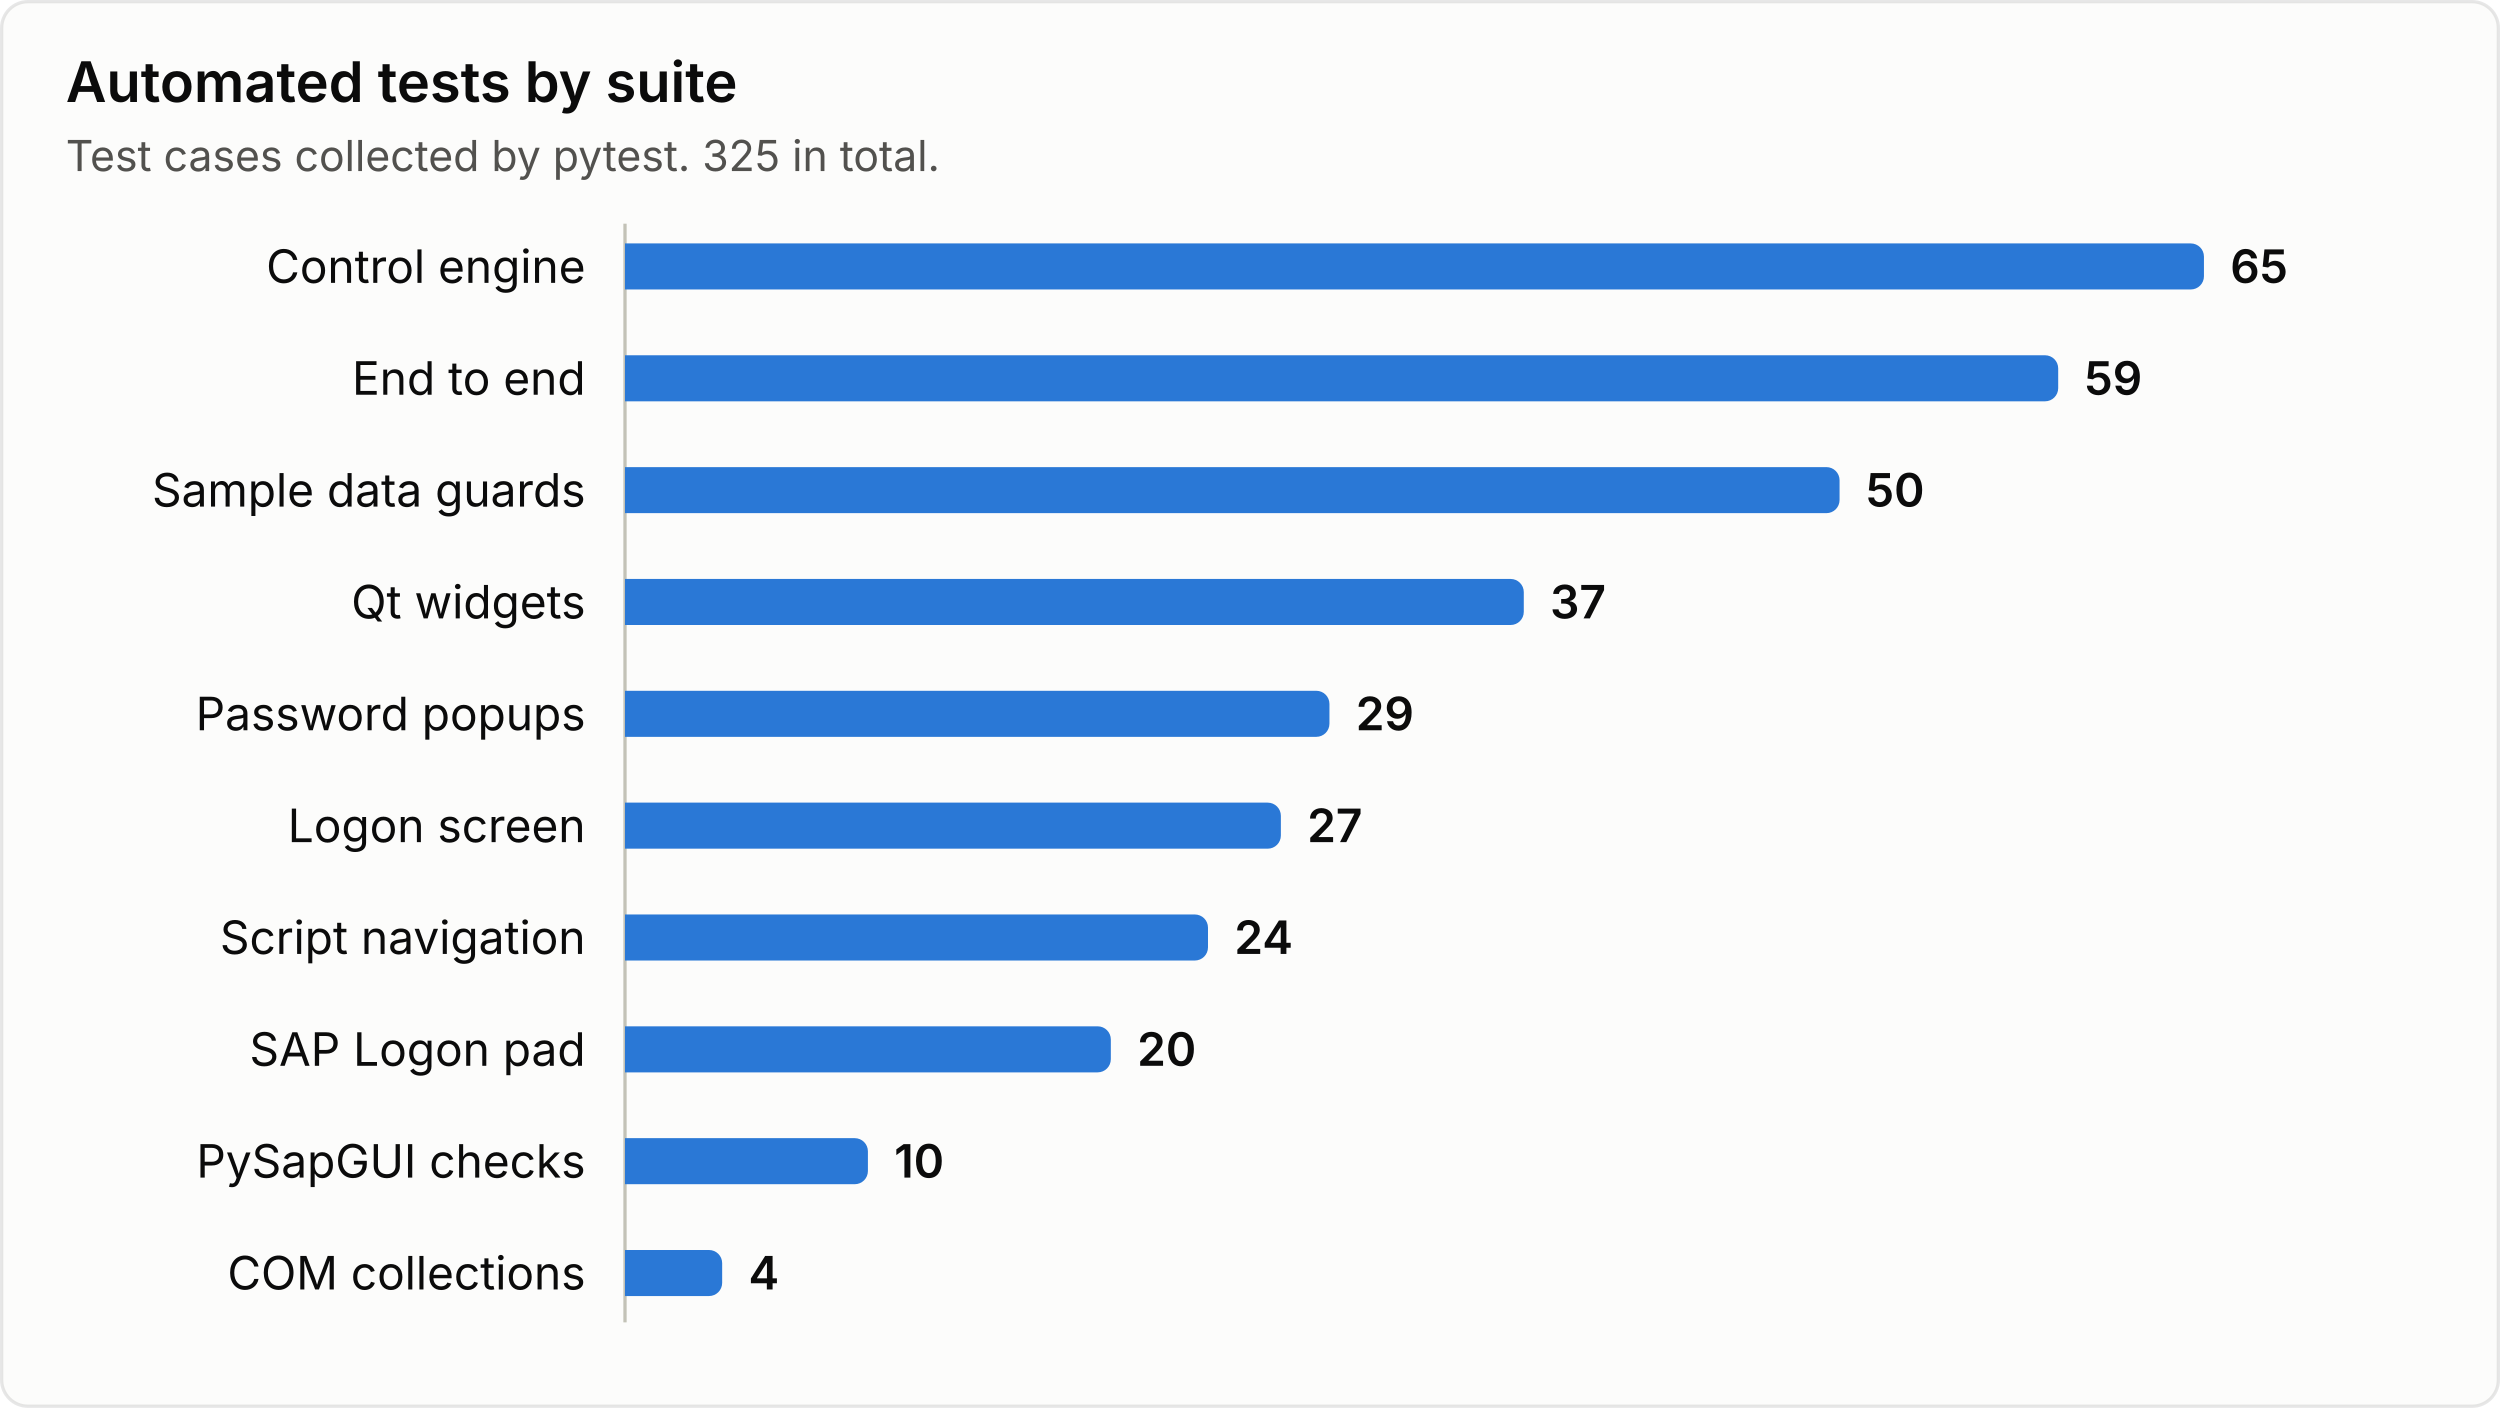
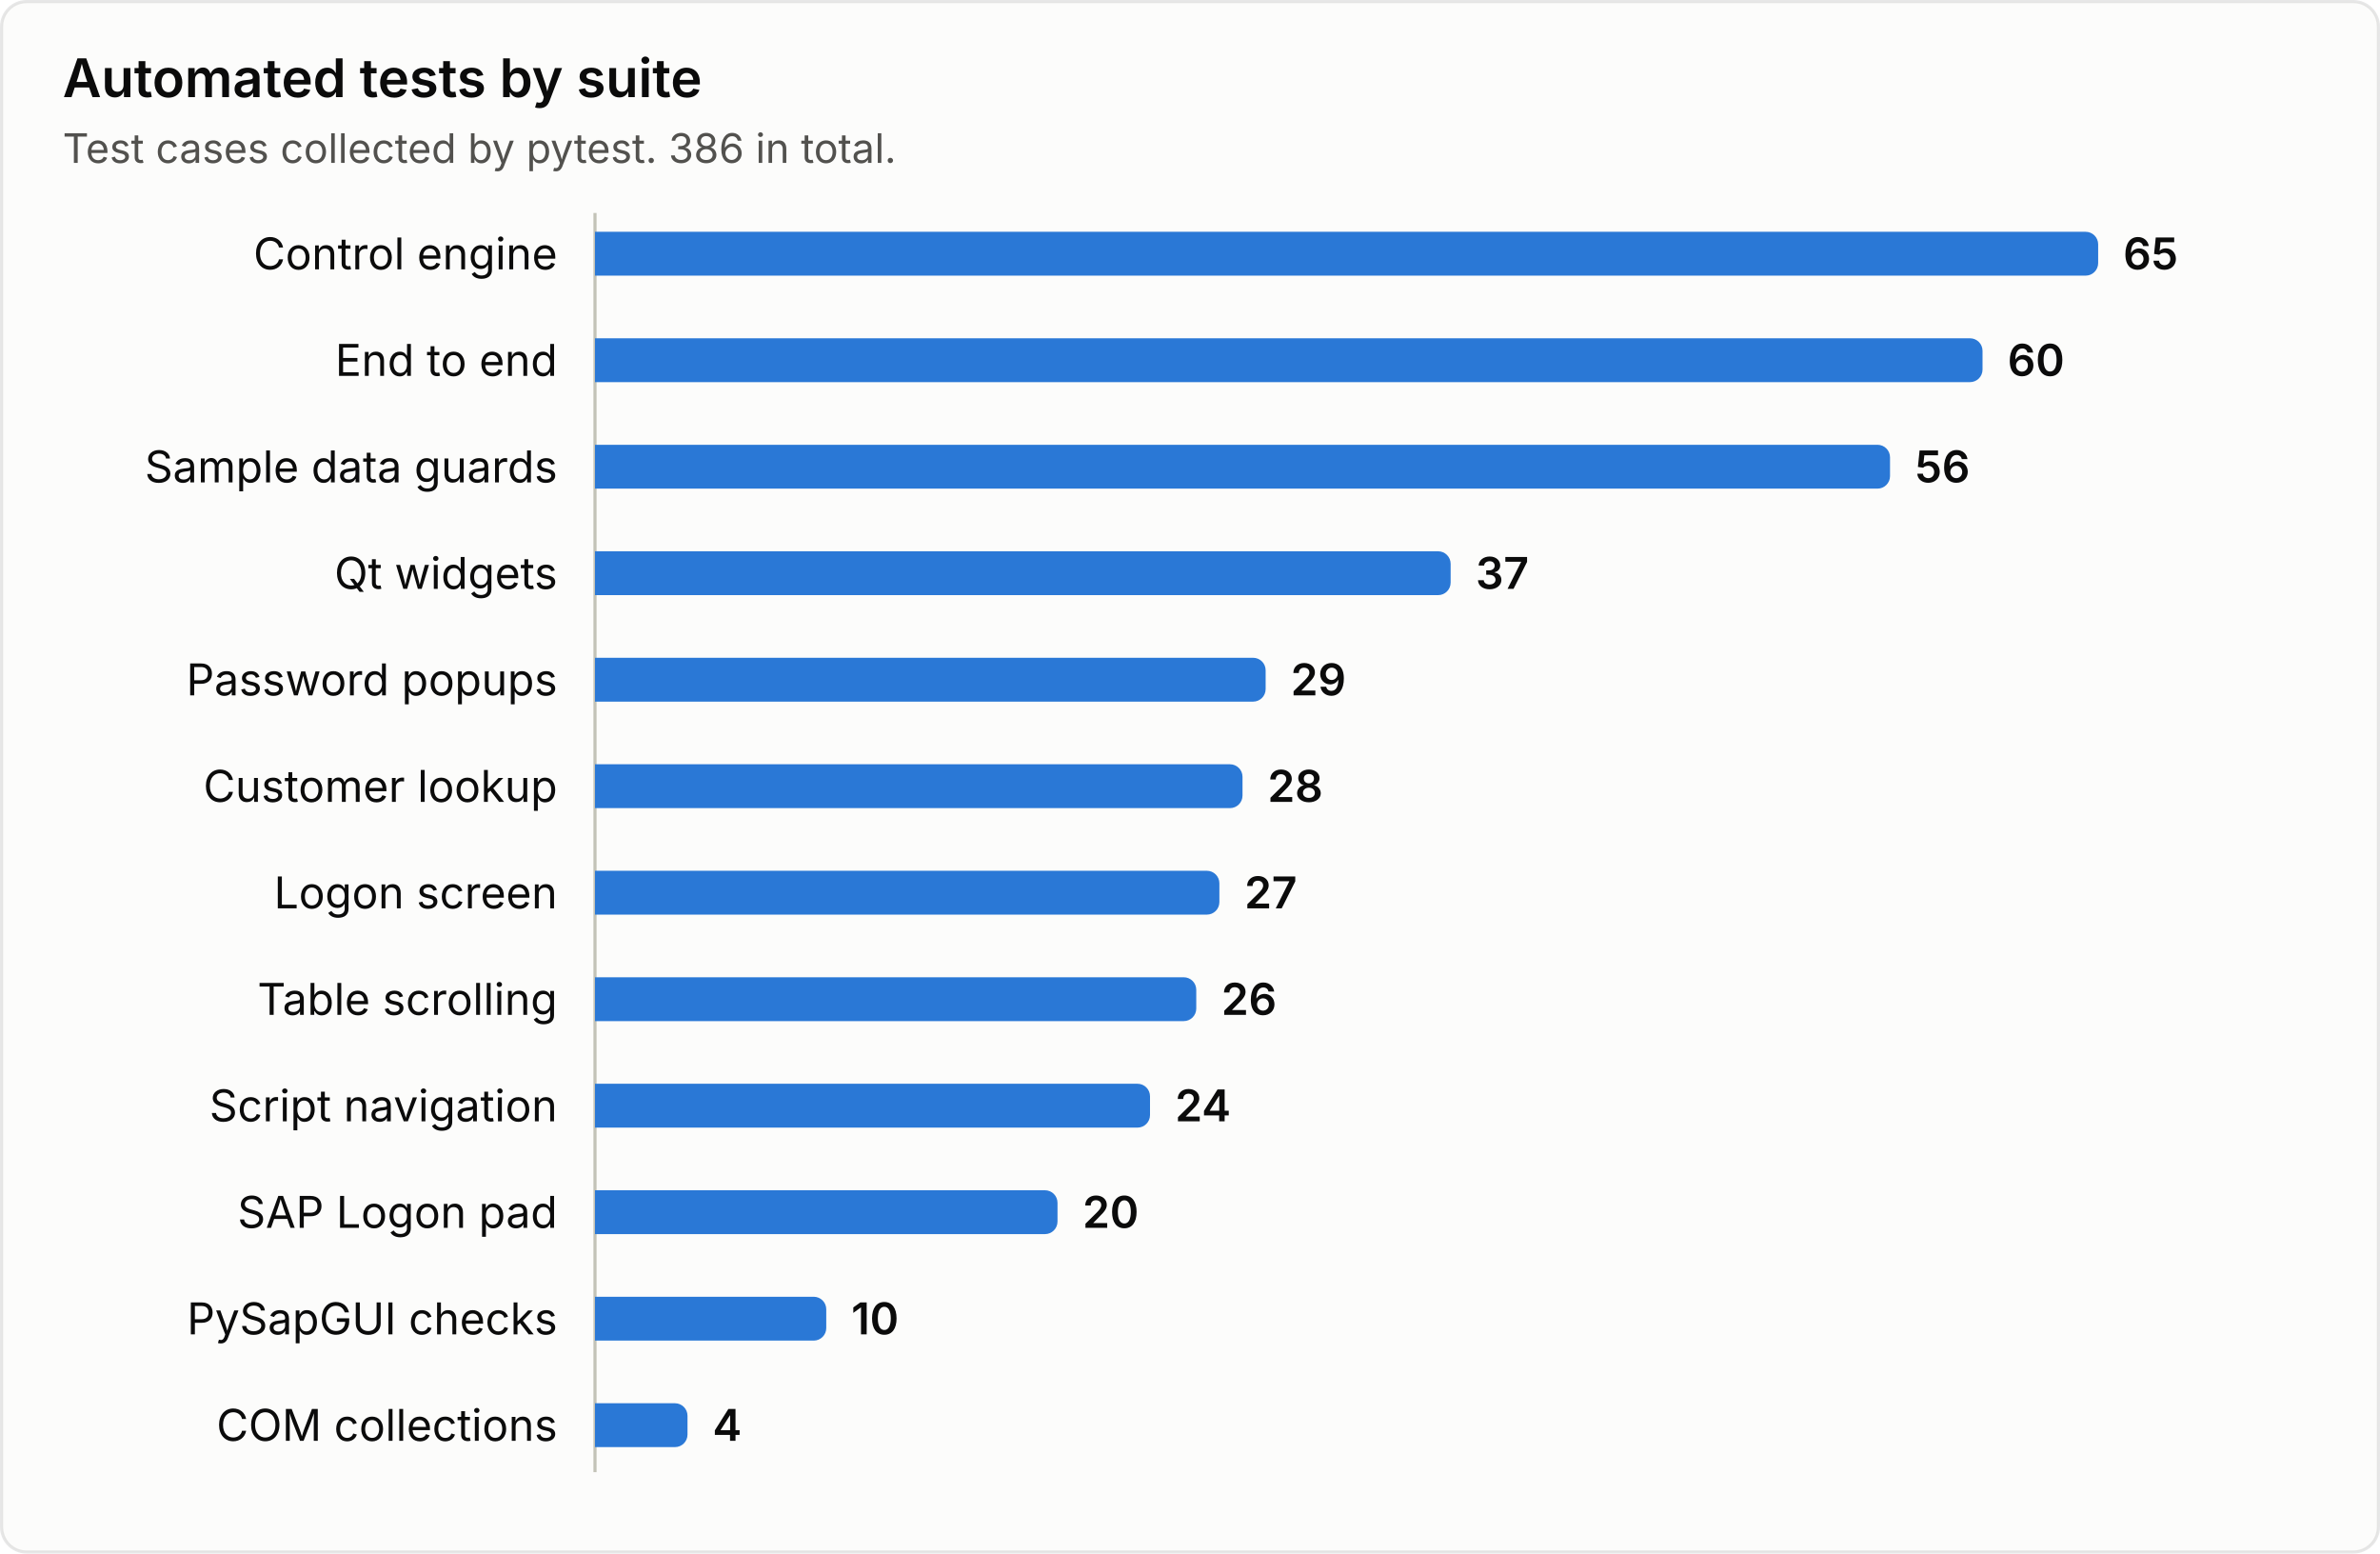
- <svg xmlns="http://www.w3.org/2000/svg" viewBox="0 0 760 428" width="760" height="428" role="img" aria-label="Automated tests by suite. Control engine: 65, End to end: 59, Sample data guards: 50, Qt widgets: 37, Password popups: 29, Logon screen: 27, Script navigation: 24, SAP Logon pad: 20, PySapGUI checks: 10, COM collections: 4.">
+ <svg xmlns="http://www.w3.org/2000/svg" viewBox="0 0 760 496" width="760" height="496" role="img" aria-label="Automated tests by suite. Control engine: 65, End to end: 60, Sample data guards: 56, Qt widgets: 37, Password popups: 29, Customer lookup: 28, Logon screen: 27, Table scrolling: 26, Script navigation: 24, SAP Logon pad: 20, PySapGUI checks: 10, COM collections: 4.">
  <style>
  .surface { fill: #fcfcfb; stroke: rgba(11,11,11,0.10); }
  .bar { fill: #2a78d6; }
  .base { stroke: #c3c2b7; }
  .title { fill: #0b0b0b; font-size: 17px; font-weight: 600; }
  .note { fill: #52514e; font-size: 13px; }
  .label { fill: #0b0b0b; font-size: 14px; }
  .value { fill: #0b0b0b; font-size: 14px; font-weight: 600; }
  text { font-family: system-ui, -apple-system, "Segoe UI", sans-serif; }
  @media (prefers-color-scheme: dark) {
    .surface { fill: #1a1a19; stroke: rgba(255,255,255,0.10); }
    .bar { fill: #3987e5; }
    .base { stroke: #383835; }
    .title, .label, .value { fill: #f0efec; }
    .note { fill: #c3c2b7; }
  }
</style>
-   <rect class="surface" x="0.5" y="0.5" width="759" height="427" rx="8" />
+   <rect class="surface" x="0.5" y="0.5" width="759" height="495" rx="8" />
  <text class="title" x="20" y="31">Automated tests by suite</text>
-   <text class="note" x="20" y="52">Test cases collected by pytest. 325 in total.</text>
-   <line class="base" x1="190" x2="190" y1="68" y2="402" />
+   <text class="note" x="20" y="52">Test cases collected by pytest. 386 in total.</text>
+   <line class="base" x1="190" x2="190" y1="68" y2="470" />
  <text class="label" x="178" y="86" text-anchor="end">Control engine</text>
  <path class="bar" d="M190,74 H666.0 a4,4 0 0 1 4,4 V84 a4,4 0 0 1 -4,4 H190 Z" />
  <text class="value" x="678.0" y="86">65</text>
  <text class="label" x="178" y="120" text-anchor="end">End to end</text>
-   <path class="bar" d="M190,108 H621.692 a4,4 0 0 1 4,4 V118 a4,4 0 0 1 -4,4 H190 Z" />
-   <text class="value" x="633.692" y="120">59</text>
+   <path class="bar" d="M190,108 H629.077 a4,4 0 0 1 4,4 V118 a4,4 0 0 1 -4,4 H190 Z" />
+   <text class="value" x="641.077" y="120">60</text>
  <text class="label" x="178" y="154" text-anchor="end">Sample data guards</text>
-   <path class="bar" d="M190,142 H555.231 a4,4 0 0 1 4,4 V152 a4,4 0 0 1 -4,4 H190 Z" />
-   <text class="value" x="567.231" y="154">50</text>
+   <path class="bar" d="M190,142 H599.538 a4,4 0 0 1 4,4 V152 a4,4 0 0 1 -4,4 H190 Z" />
+   <text class="value" x="611.538" y="154">56</text>
  <text class="label" x="178" y="188" text-anchor="end">Qt widgets</text>
  <path class="bar" d="M190,176 H459.231 a4,4 0 0 1 4,4 V186 a4,4 0 0 1 -4,4 H190 Z" />
  <text class="value" x="471.231" y="188">37</text>
  <text class="label" x="178" y="222" text-anchor="end">Password popups</text>
  <path class="bar" d="M190,210 H400.154 a4,4 0 0 1 4,4 V220 a4,4 0 0 1 -4,4 H190 Z" />
  <text class="value" x="412.154" y="222">29</text>
-   <text class="label" x="178" y="256" text-anchor="end">Logon screen</text>
-   <path class="bar" d="M190,244 H385.385 a4,4 0 0 1 4,4 V254 a4,4 0 0 1 -4,4 H190 Z" />
-   <text class="value" x="397.385" y="256">27</text>
-   <text class="label" x="178" y="290" text-anchor="end">Script navigation</text>
-   <path class="bar" d="M190,278 H363.231 a4,4 0 0 1 4,4 V288 a4,4 0 0 1 -4,4 H190 Z" />
-   <text class="value" x="375.231" y="290">24</text>
-   <text class="label" x="178" y="324" text-anchor="end">SAP Logon pad</text>
-   <path class="bar" d="M190,312 H333.692 a4,4 0 0 1 4,4 V322 a4,4 0 0 1 -4,4 H190 Z" />
-   <text class="value" x="345.692" y="324">20</text>
-   <text class="label" x="178" y="358" text-anchor="end">PySapGUI checks</text>
-   <path class="bar" d="M190,346 H259.846 a4,4 0 0 1 4,4 V356 a4,4 0 0 1 -4,4 H190 Z" />
-   <text class="value" x="271.846" y="358">10</text>
-   <text class="label" x="178" y="392" text-anchor="end">COM collections</text>
-   <path class="bar" d="M190,380 H215.538 a4,4 0 0 1 4,4 V390 a4,4 0 0 1 -4,4 H190 Z" />
-   <text class="value" x="227.538" y="392">4</text>
+   <text class="label" x="178" y="256" text-anchor="end">Customer lookup</text>
+   <path class="bar" d="M190,244 H392.769 a4,4 0 0 1 4,4 V254 a4,4 0 0 1 -4,4 H190 Z" />
+   <text class="value" x="404.769" y="256">28</text>
+   <text class="label" x="178" y="290" text-anchor="end">Logon screen</text>
+   <path class="bar" d="M190,278 H385.385 a4,4 0 0 1 4,4 V288 a4,4 0 0 1 -4,4 H190 Z" />
+   <text class="value" x="397.385" y="290">27</text>
+   <text class="label" x="178" y="324" text-anchor="end">Table scrolling</text>
+   <path class="bar" d="M190,312 H378.0 a4,4 0 0 1 4,4 V322 a4,4 0 0 1 -4,4 H190 Z" />
+   <text class="value" x="390.0" y="324">26</text>
+   <text class="label" x="178" y="358" text-anchor="end">Script navigation</text>
+   <path class="bar" d="M190,346 H363.231 a4,4 0 0 1 4,4 V356 a4,4 0 0 1 -4,4 H190 Z" />
+   <text class="value" x="375.231" y="358">24</text>
+   <text class="label" x="178" y="392" text-anchor="end">SAP Logon pad</text>
+   <path class="bar" d="M190,380 H333.692 a4,4 0 0 1 4,4 V390 a4,4 0 0 1 -4,4 H190 Z" />
+   <text class="value" x="345.692" y="392">20</text>
+   <text class="label" x="178" y="426" text-anchor="end">PySapGUI checks</text>
+   <path class="bar" d="M190,414 H259.846 a4,4 0 0 1 4,4 V424 a4,4 0 0 1 -4,4 H190 Z" />
+   <text class="value" x="271.846" y="426">10</text>
+   <text class="label" x="178" y="460" text-anchor="end">COM collections</text>
+   <path class="bar" d="M190,448 H215.538 a4,4 0 0 1 4,4 V458 a4,4 0 0 1 -4,4 H190 Z" />
+   <text class="value" x="227.538" y="460">4</text>
</svg>
